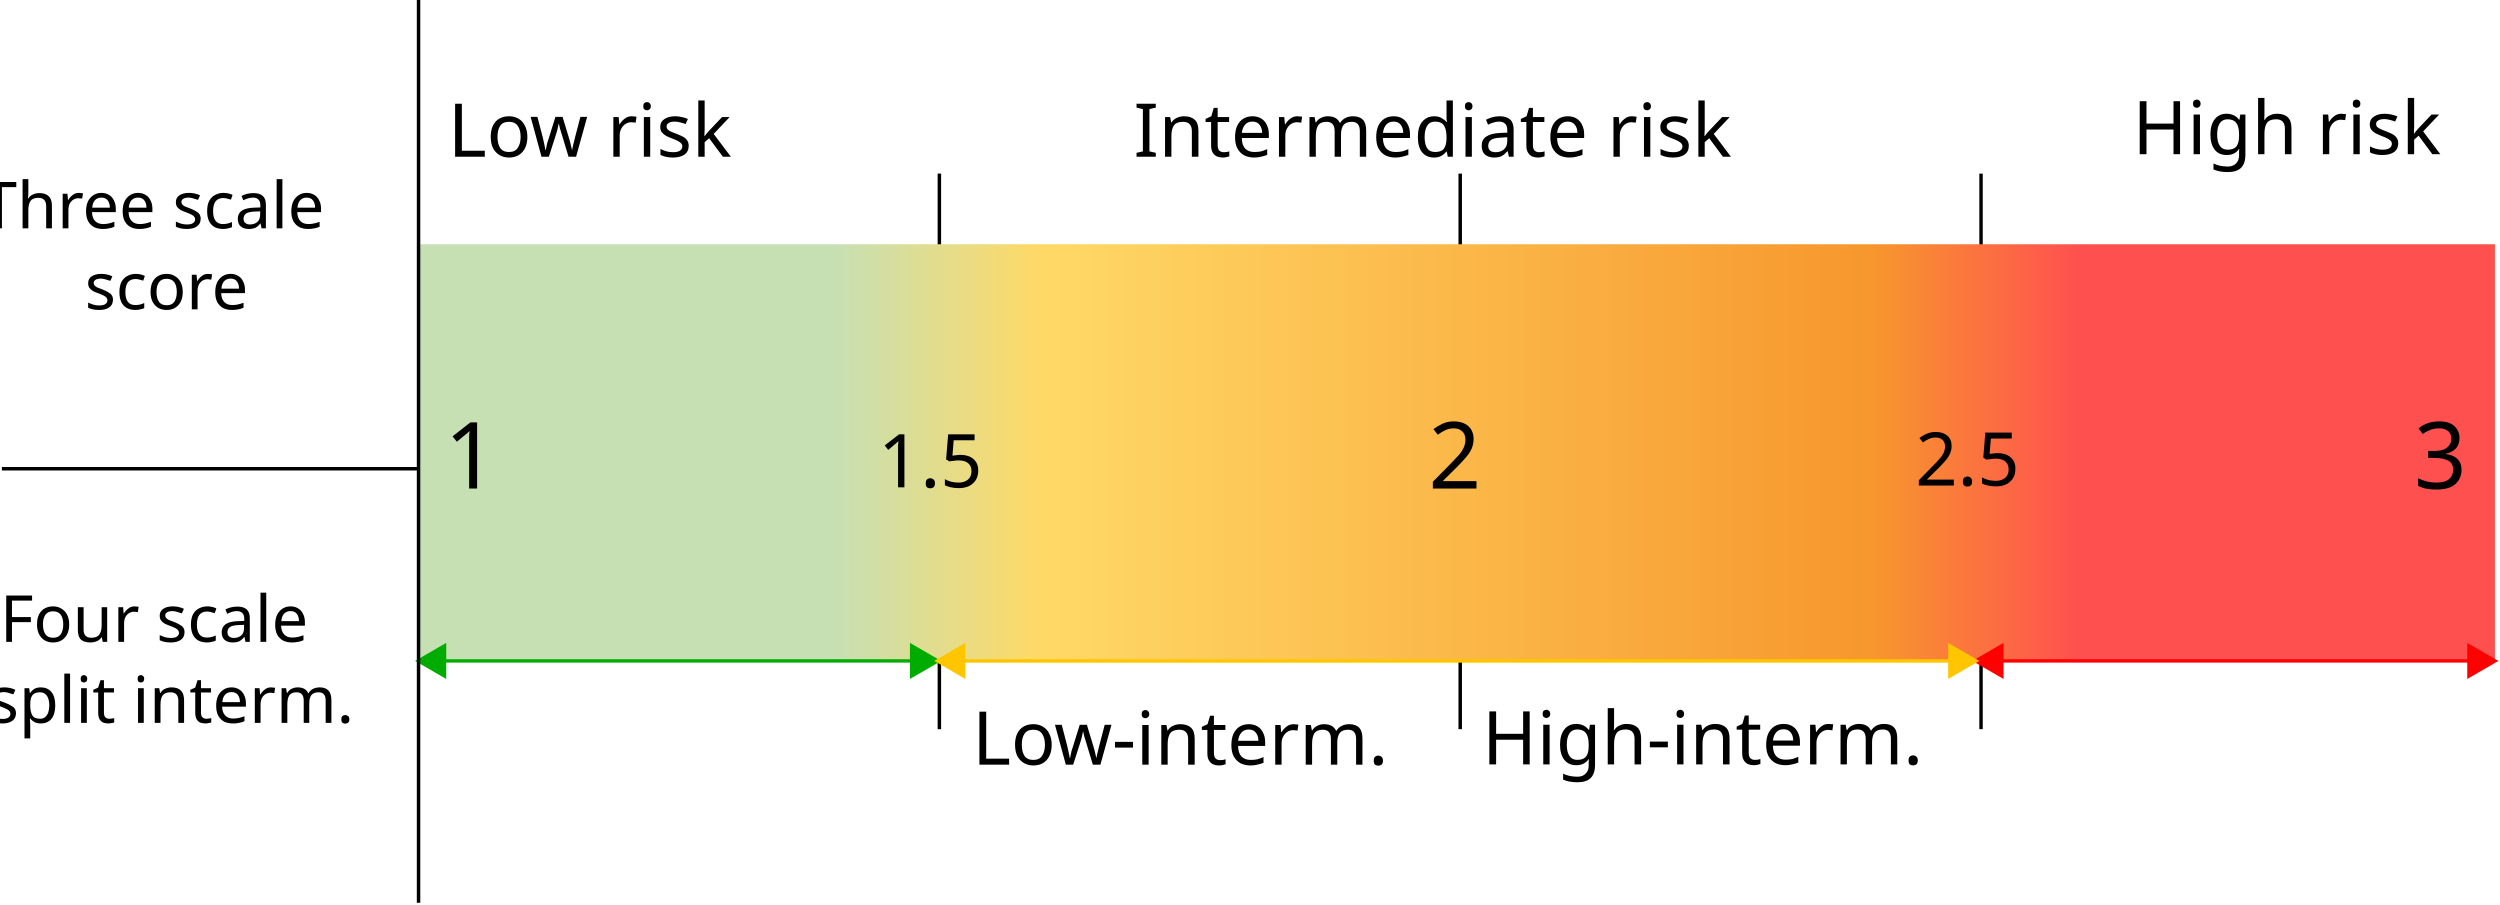
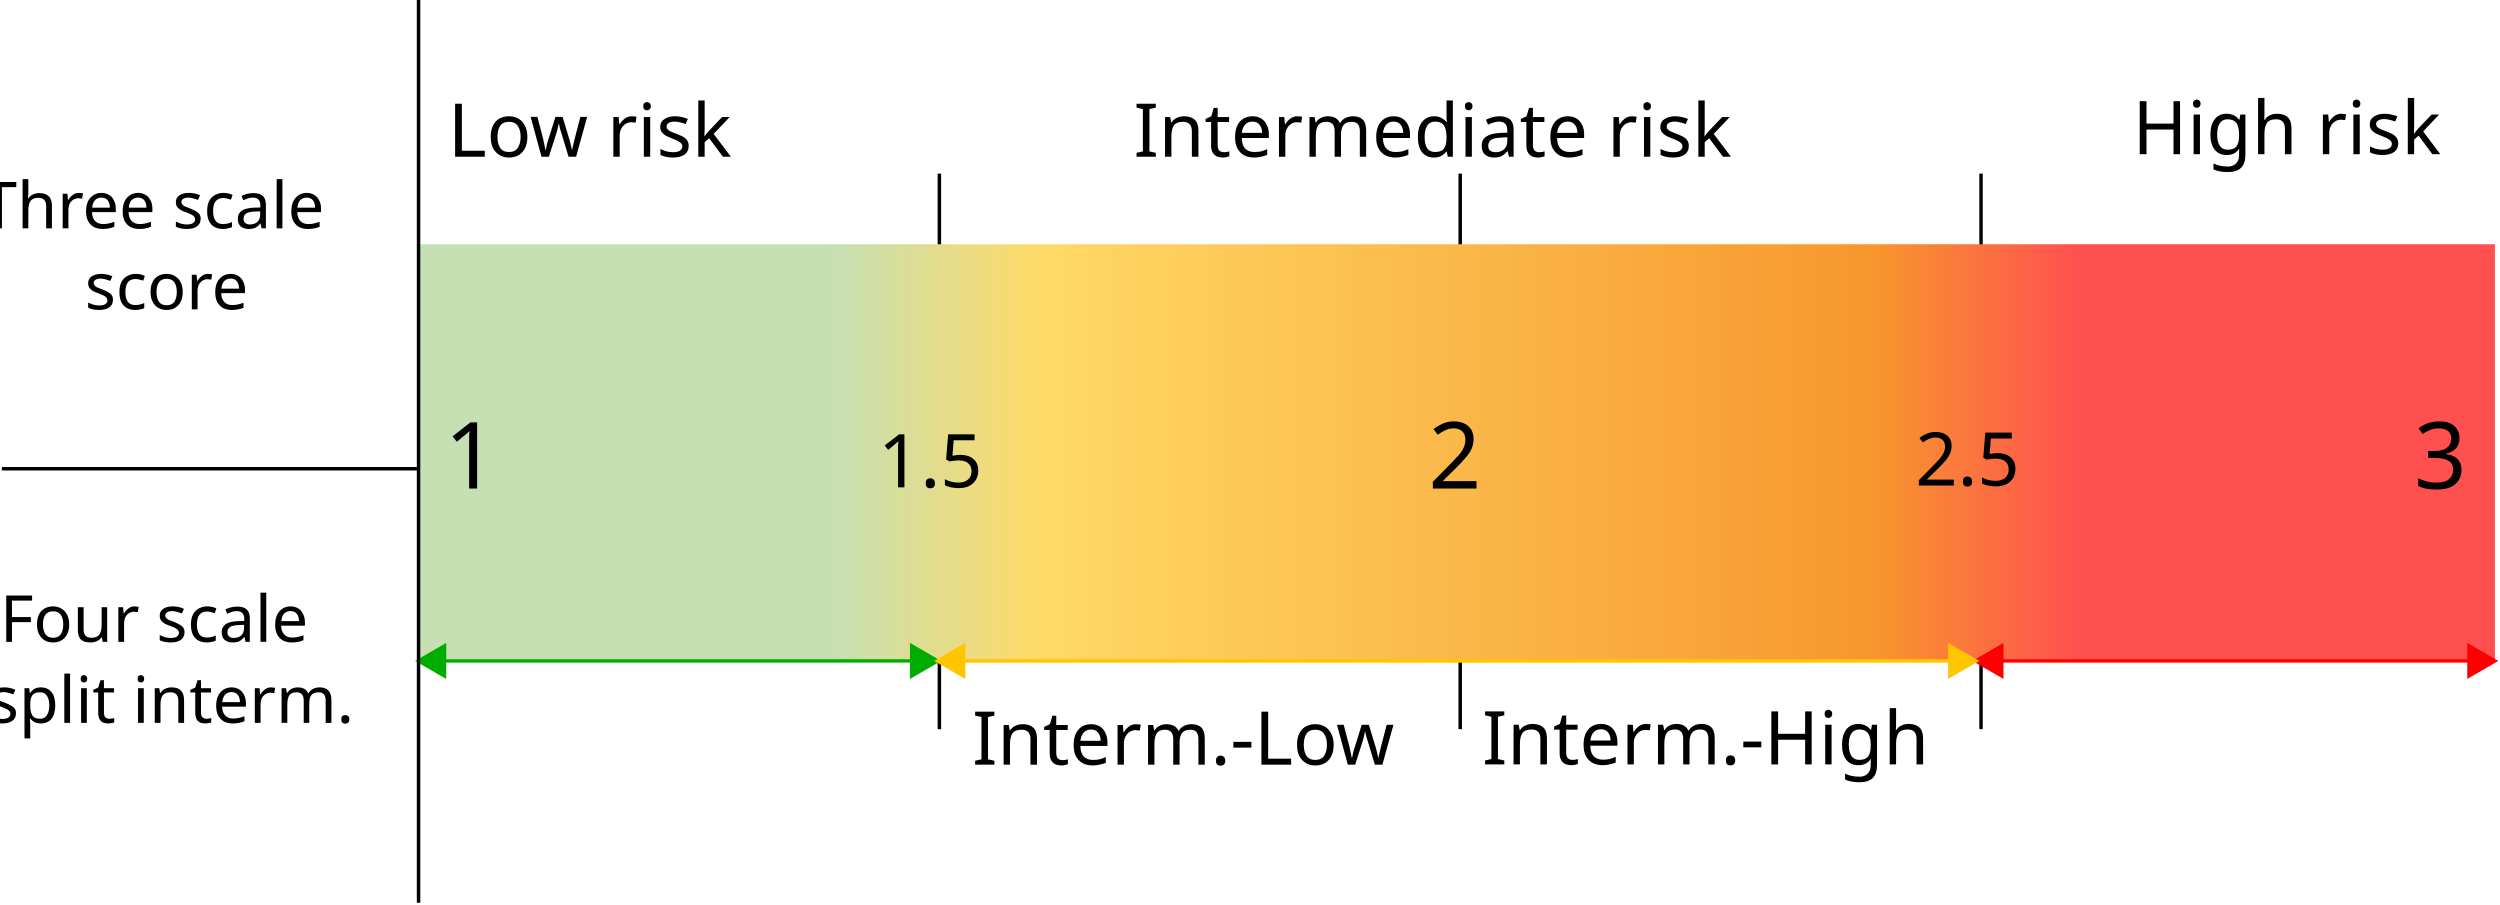
<svg xmlns="http://www.w3.org/2000/svg" xmlns:ns1="http://www.openswatchbook.org/uri/2009/osb" xmlns:xlink="http://www.w3.org/1999/xlink" width="190.5mm" height="68.935mm" viewBox="0 0 190.5 68.935" version="1.1" id="svg3745">
  <defs id="defs3739">
    <linearGradient id="linearGradient6877" ns1:paint="solid">
      <stop style="stop-color:#30d220;stop-opacity:1;" offset="0" id="stop6875" />
    </linearGradient>
    <linearGradient id="linearGradient6871" ns1:paint="solid">
      <stop style="stop-color:#30d220;stop-opacity:1;" offset="0" id="stop6869" />
    </linearGradient>
    <linearGradient id="linearGradient4690">
      <stop id="stop4684" offset="0" style="stop-color:#c6e0b4;stop-opacity:1" />
      <stop style="stop-color:#c6e0b4;stop-opacity:1" offset="0.2" id="stop4692" />
      <stop id="stop4696" offset="0.3" style="stop-color:#ffd966;stop-opacity:1" />
      <stop style="stop-color:#f7972d;stop-opacity:1" offset="0.7" id="stop4686" />
      <stop style="stop-color:#ff5050;stop-opacity:1" offset="0.8" id="stop4698" />
      <stop id="stop4688" offset="1" style="stop-color:#ff5050;stop-opacity:1" />
    </linearGradient>
    <linearGradient id="linearGradient4560" ns1:paint="solid">
      <stop style="stop-color:#000000;stop-opacity:1;" offset="0" id="stop4558" />
    </linearGradient>
    <linearGradient xlink:href="#linearGradient4690" id="linearGradient4596-7-5" x1="31.75" y1="273.188" x2="190.5" y2="273.188" gradientUnits="userSpaceOnUse" gradientTransform="matrix(0.996667,0,0,1,0.1053819,-10.49227)" />
  </defs>
  <g id="layer1" transform="translate(0.1435,-228.2083)">
    <path style="fill:none;stroke:#000000;stroke-width:0.261px;stroke-linecap:butt;stroke-linejoin:miter;stroke-opacity:1" d="m 150.812,241.438 v 42.333" id="path1497" />
    <path style="fill:none;stroke:#000000;stroke-width:0.265px;stroke-linecap:butt;stroke-linejoin:miter;stroke-opacity:1" d="m 111.125,241.438 v 42.333" id="path1493" />
    <path style="fill:none;stroke:#000000;stroke-width:0.265px;stroke-linecap:butt;stroke-linejoin:miter;stroke-opacity:1" d="m 71.437,241.438 c 0,42.333 0,42.333 0,42.333" id="path1489" />
    <rect style="opacity:1;fill:#000000;fill-opacity:0;stroke:none;stroke-width:0.243;stroke-miterlimit:4;stroke-dasharray:none;stroke-opacity:0.915" id="rect3751" width="190.257" height="68.548" x="-0.022" y="228.474" />
    <rect style="fill:url(#linearGradient4596-7-5);fill-opacity:1;stroke-width:0.287;stroke-miterlimit:4;stroke-dasharray:none" id="rect4580-6-3" width="158.221" height="31.75" x="31.75" y="246.82" ry="1.0172526e-05" />
    <text xml:space="preserve" style="font-style:normal;font-variant:normal;font-weight:normal;font-stretch:normal;font-size:7.044px;line-height:1.25;font-family:sans-serif;-inkscape-font-specification:'sans-serif, Normal';font-variant-ligatures:normal;font-variant-caps:normal;font-variant-numeric:normal;font-feature-settings:normal;text-align:start;letter-spacing:0px;word-spacing:0px;writing-mode:lr-tb;text-anchor:start;fill:#000000;fill-opacity:1;stroke:none;stroke-width:0.264" x="33.772" y="264.991" id="text4702-7" transform="scale(0.9983321,1.001671)">
      <tspan x="33.772" y="264.991" style="font-style:normal;font-variant:normal;font-weight:normal;font-stretch:normal;font-size:7.044px;font-family:sans-serif;-inkscape-font-specification:'sans-serif, Normal';font-variant-ligatures:normal;font-variant-caps:normal;font-variant-numeric:normal;font-feature-settings:normal;text-align:start;writing-mode:lr-tb;text-anchor:start;stroke-width:0.264" id="tspan4704-4">1</tspan>
    </text>
    <text xml:space="preserve" style="font-style:normal;font-variant:normal;font-weight:normal;font-stretch:normal;font-size:7.044px;line-height:1.25;font-family:sans-serif;-inkscape-font-specification:'sans-serif, Normal';font-variant-ligatures:normal;font-variant-caps:normal;font-variant-numeric:normal;font-feature-settings:normal;text-align:start;letter-spacing:0px;word-spacing:0px;writing-mode:lr-tb;text-anchor:start;fill:#000000;fill-opacity:1;stroke:none;stroke-width:0.264" x="108.879" y="264.99" id="text4702-0-9" transform="scale(0.9983321,1.001671)">
      <tspan style="stroke-width:0.264" id="tspan4734-8" x="108.879" y="264.99">2</tspan>
    </text>
    <text xml:space="preserve" style="font-style:normal;font-variant:normal;font-weight:normal;font-stretch:normal;font-size:7.044px;line-height:1.25;font-family:sans-serif;-inkscape-font-specification:'sans-serif, Normal';font-variant-ligatures:normal;font-variant-caps:normal;font-variant-numeric:normal;font-feature-settings:normal;text-align:start;letter-spacing:0px;word-spacing:0px;writing-mode:lr-tb;text-anchor:start;fill:#000000;fill-opacity:1;stroke:none;stroke-width:0.264" x="184.112" y="264.99" id="text4702-8-0" transform="scale(0.9983321,1.001671)">
      <tspan style="stroke-width:0.264" id="tspan4736-8" x="184.112" y="264.99">3</tspan>
    </text>
    <text xml:space="preserve" style="font-style:normal;font-weight:normal;font-size:5.635px;line-height:1.25;font-family:sans-serif;letter-spacing:0px;word-spacing:0px;fill:#000000;fill-opacity:1;stroke:none;stroke-width:0.264" x="66.888" y="264.898" id="text4740-8" transform="scale(0.9983321,1.001671)">
      <tspan x="66.888" y="264.898" style="stroke-width:0.264" id="tspan4742-6">1.5</tspan>
    </text>
    <text xml:space="preserve" style="font-style:normal;font-variant:normal;font-weight:normal;font-stretch:normal;font-size:5.635px;line-height:1.25;font-family:sans-serif;-inkscape-font-specification:'sans-serif, Normal';font-variant-ligatures:normal;font-variant-caps:normal;font-variant-numeric:normal;font-feature-settings:normal;text-align:start;letter-spacing:0px;word-spacing:0px;writing-mode:lr-tb;text-anchor:start;fill:#000000;fill-opacity:1;stroke:none;stroke-width:0.264" x="146.051" y="264.766" id="text4740-2-9" transform="scale(0.9983321,1.001671)">
      <tspan style="stroke-width:0.264" id="tspan4764-9" x="146.051" y="264.766">2.5</tspan>
    </text>
    <g id="g6857-0" style="fill:#00ac00;fill-opacity:1;fill-rule:nonzero;stroke:#00ac00;stroke-opacity:1" transform="matrix(0.996667,0,0,1,0.1053839,90.04937)">
      <path id="path6842-0" d="M 33.073,188.521 H 70.115" style="fill:#00ac00;fill-opacity:1;fill-rule:nonzero;stroke:#00ac00;stroke-width:0.256px;stroke-linecap:butt;stroke-linejoin:miter;stroke-opacity:1" />
      <path d="m 31.75,188.521 1.984,-1.146 -10e-7,2.291 z" id="path6850-6" style="fill:#00ac00;fill-opacity:1;fill-rule:nonzero;stroke:#00ac00;stroke-width:0.265;stroke-linecap:butt;stroke-miterlimit:4;stroke-dasharray:none;stroke-opacity:1" />
      <path d="m 71.437,188.521 -1.984,1.146 v -2.291 z" id="path6852-2" style="fill:#00ac00;fill-opacity:1;fill-rule:nonzero;stroke:#00ac00;stroke-width:0.265;stroke-linecap:butt;stroke-miterlimit:4;stroke-dasharray:none;stroke-opacity:1" />
    </g>
    <g transform="matrix(0.996667,0,0,1,118.7711,90.04937)" id="g6857-1-87-9" style="fill:#ff0000;fill-opacity:1;fill-rule:nonzero;stroke:#ff0000;stroke-opacity:1">
      <path id="path6842-7-8-8" d="M 33.073,188.521 H 70.115" style="fill:#ff0000;fill-opacity:1;fill-rule:nonzero;stroke:#ff0000;stroke-width:0.256px;stroke-linecap:butt;stroke-linejoin:miter;stroke-opacity:1" />
      <path d="m 31.75,188.521 1.984,-1.146 -10e-7,2.291 z" id="path6850-8-0-7" style="fill:#ff0000;fill-opacity:1;fill-rule:nonzero;stroke:#ff0000;stroke-width:0.265;stroke-linecap:butt;stroke-miterlimit:4;stroke-dasharray:none;stroke-opacity:1" />
      <path d="m 71.437,188.521 -1.984,1.146 v -2.291 z" id="path6852-8-6-4" style="fill:#ff0000;fill-opacity:1;fill-rule:nonzero;stroke:#ff0000;stroke-width:0.265;stroke-linecap:butt;stroke-miterlimit:4;stroke-dasharray:none;stroke-opacity:1" />
    </g>
    <g id="g7070" style="fill:#ffc600;fill-opacity:1;stroke:#ffc600;stroke-opacity:1" transform="matrix(0.996667,0,0,1,-15.71671,136.3516)">
      <path id="path7059" d="m 88.635,142.219 c 76.729,0 76.729,0 76.729,0 H 88.635" style="fill:#ffc600;fill-opacity:1;stroke:#ffc600;stroke-width:0.267px;stroke-linecap:butt;stroke-linejoin:miter;stroke-opacity:1" />
      <path d="m 87.312,142.219 1.984,-1.146 -1e-6,2.291 z" id="path7061" style="fill:#ffc600;fill-opacity:1;fill-rule:nonzero;stroke:#ffc600;stroke-width:0.265;stroke-linecap:butt;stroke-miterlimit:4;stroke-dasharray:none;stroke-opacity:1" />
      <path d="m 166.687,142.219 -1.984,1.146 v -2.291 z" id="path7065" style="fill:#ffc600;fill-opacity:1;fill-rule:nonzero;stroke:#ffc600;stroke-width:0.265;stroke-linecap:butt;stroke-miterlimit:4;stroke-dasharray:none;stroke-opacity:1" />
    </g>
    <path style="fill:none;stroke:#000000;stroke-width:0.265px;stroke-linecap:butt;stroke-linejoin:miter;stroke-opacity:0" d="M 31.75,297 V 201.75" id="path4564" />
    <path style="fill:none;stroke:#000000;stroke-width:0.265px;stroke-linecap:butt;stroke-linejoin:miter;stroke-opacity:0" d="M 0,249.375 H 31.75" id="path4566" />
    <text xml:space="preserve" style="font-style:normal;font-weight:normal;font-size:5.635px;line-height:1.25;font-family:sans-serif;letter-spacing:0px;word-spacing:0px;fill:#000000;fill-opacity:1;stroke:none;stroke-width:0.264" x="34.045" y="239.749" id="text7206" transform="scale(0.9983321,1.001671)">
      <tspan x="34.045" y="239.749" style="stroke-width:0.264" id="tspan7208">Low risk</tspan>
    </text>
    <text xml:space="preserve" style="font-style:normal;font-weight:normal;font-size:5.635px;line-height:1.25;font-family:sans-serif;letter-spacing:0px;word-spacing:0px;fill:#000000;fill-opacity:1;stroke:none;stroke-width:0.264" x="86.387" y="239.749" id="text7214" transform="scale(0.9983321,1.001671)">
      <tspan id="tspan7212" x="86.387" y="239.749" style="stroke-width:0.264">Intermediate risk</tspan>
    </text>
    <text xml:space="preserve" style="font-style:normal;font-weight:normal;font-size:5.635px;line-height:1.25;font-family:sans-serif;letter-spacing:0px;word-spacing:0px;fill:#000000;fill-opacity:1;stroke:none;stroke-width:0.264" x="162.629" y="239.56" id="text7218" transform="scale(0.9983321,1.001671)">
      <tspan id="tspan7216" x="162.629" y="239.56" style="stroke-width:0.264">High risk</tspan>
    </text>
    <text xml:space="preserve" style="font-style:normal;font-variant:normal;font-weight:normal;font-stretch:normal;font-size:5.635px;line-height:1.25;font-family:sans-serif;-inkscape-font-specification:'sans-serif, Normal';font-variant-ligatures:normal;font-variant-caps:normal;font-variant-numeric:normal;font-feature-settings:normal;text-align:start;letter-spacing:0px;word-spacing:0px;writing-mode:lr-tb;text-anchor:start;fill:#000000;fill-opacity:1;stroke:none;stroke-width:0.264" x="74.065" y="285.997" id="text7222" transform="scale(0.9983321,1.001671)">
-       <tspan id="tspan7230" x="74.065" y="285.997" style="stroke-width:0.264">Low-interm.</tspan>
+       <tspan id="tspan7230" x="74.065" y="285.997" style="stroke-width:0.264">Interm.-Low</tspan>
    </text>
    <text xml:space="preserve" style="font-style:normal;font-variant:normal;font-weight:normal;font-stretch:normal;font-size:5.635px;line-height:1.25;font-family:sans-serif;-inkscape-font-specification:'sans-serif, Normal';font-variant-ligatures:normal;font-variant-caps:normal;font-variant-numeric:normal;font-feature-settings:normal;text-align:start;letter-spacing:0px;word-spacing:0px;writing-mode:lr-tb;text-anchor:start;fill:#000000;fill-opacity:1;stroke:none;stroke-width:0.264" x="112.988" y="285.975" id="text7226" transform="scale(0.9983321,1.001671)">
-       <tspan id="tspan7228" x="112.988" y="285.975" style="stroke-width:0.264">High-interm.</tspan>
+       <tspan id="tspan7228" x="112.988" y="285.975" style="stroke-width:0.264">Interm.-High</tspan>
    </text>
    <flowRoot xml:space="preserve" id="flowRoot924" style="font-style:normal;font-weight:normal;font-size:10.667px;line-height:1.25;font-family:sans-serif;letter-spacing:0px;word-spacing:0px;fill:#000000;fill-opacity:1;stroke:none">
      <flowRegion id="flowRegion926">
        <rect id="rect928" width="70" height="100" x="10.542" y="220.542" />
      </flowRegion>
      <flowPara id="flowPara930" />
    </flowRoot>
    <path style="fill:none;stroke:#000000;stroke-width:0.265px;stroke-linecap:butt;stroke-linejoin:miter;stroke-opacity:1" d="M 31.75,228.208 V 297" id="path1485" />
    <path style="fill:none;stroke:#000000;stroke-width:0.265px;stroke-linecap:butt;stroke-linejoin:miter;stroke-opacity:1" d="M 0,263.927 H 31.75" id="path1487" />
    <text xml:space="preserve" style="font-style:normal;font-weight:normal;font-size:4.939px;line-height:1.25;font-family:sans-serif;text-align:center;letter-spacing:0px;word-spacing:0px;text-anchor:middle;fill:#000000;fill-opacity:1;stroke:none;stroke-width:0.265" x="15.763" y="245.607" id="text1501">
      <tspan id="tspan1499" x="16.631" y="245.607" style="font-size:4.939px;text-align:center;text-anchor:middle;stroke-width:0.265">Three scale </tspan>
      <tspan x="15.763" y="251.781" style="font-size:4.939px;text-align:center;text-anchor:middle;stroke-width:0.265" id="tspan1503">score</tspan>
    </text>
    <text xml:space="preserve" style="font-style:normal;font-weight:normal;font-size:4.939px;line-height:1.25;font-family:sans-serif;text-align:center;letter-spacing:0px;word-spacing:0px;text-anchor:middle;fill:#000000;fill-opacity:1;stroke:none;stroke-width:0.265" x="16.092" y="277.116" id="text1507">
      <tspan x="16.092" y="277.116" style="font-size:4.939px;text-align:center;text-anchor:middle;stroke-width:0.265" id="tspan1509">Four scale</tspan>
      <tspan x="16.092" y="283.29" style="font-size:4.939px;text-align:center;text-anchor:middle;stroke-width:0.265" id="tspan1517">split interm.</tspan>
    </text>
    <text xml:space="preserve" style="font-style:normal;font-weight:normal;font-size:2.822px;line-height:1.25;font-family:sans-serif;letter-spacing:0px;word-spacing:0px;fill:#000000;fill-opacity:1;stroke:none;stroke-width:0.265" x="6.615" y="236.146" id="text1513">
      <tspan id="tspan1511" x="6.615" y="238.721" style="stroke-width:0.265" />
    </text>
  </g>
</svg>
